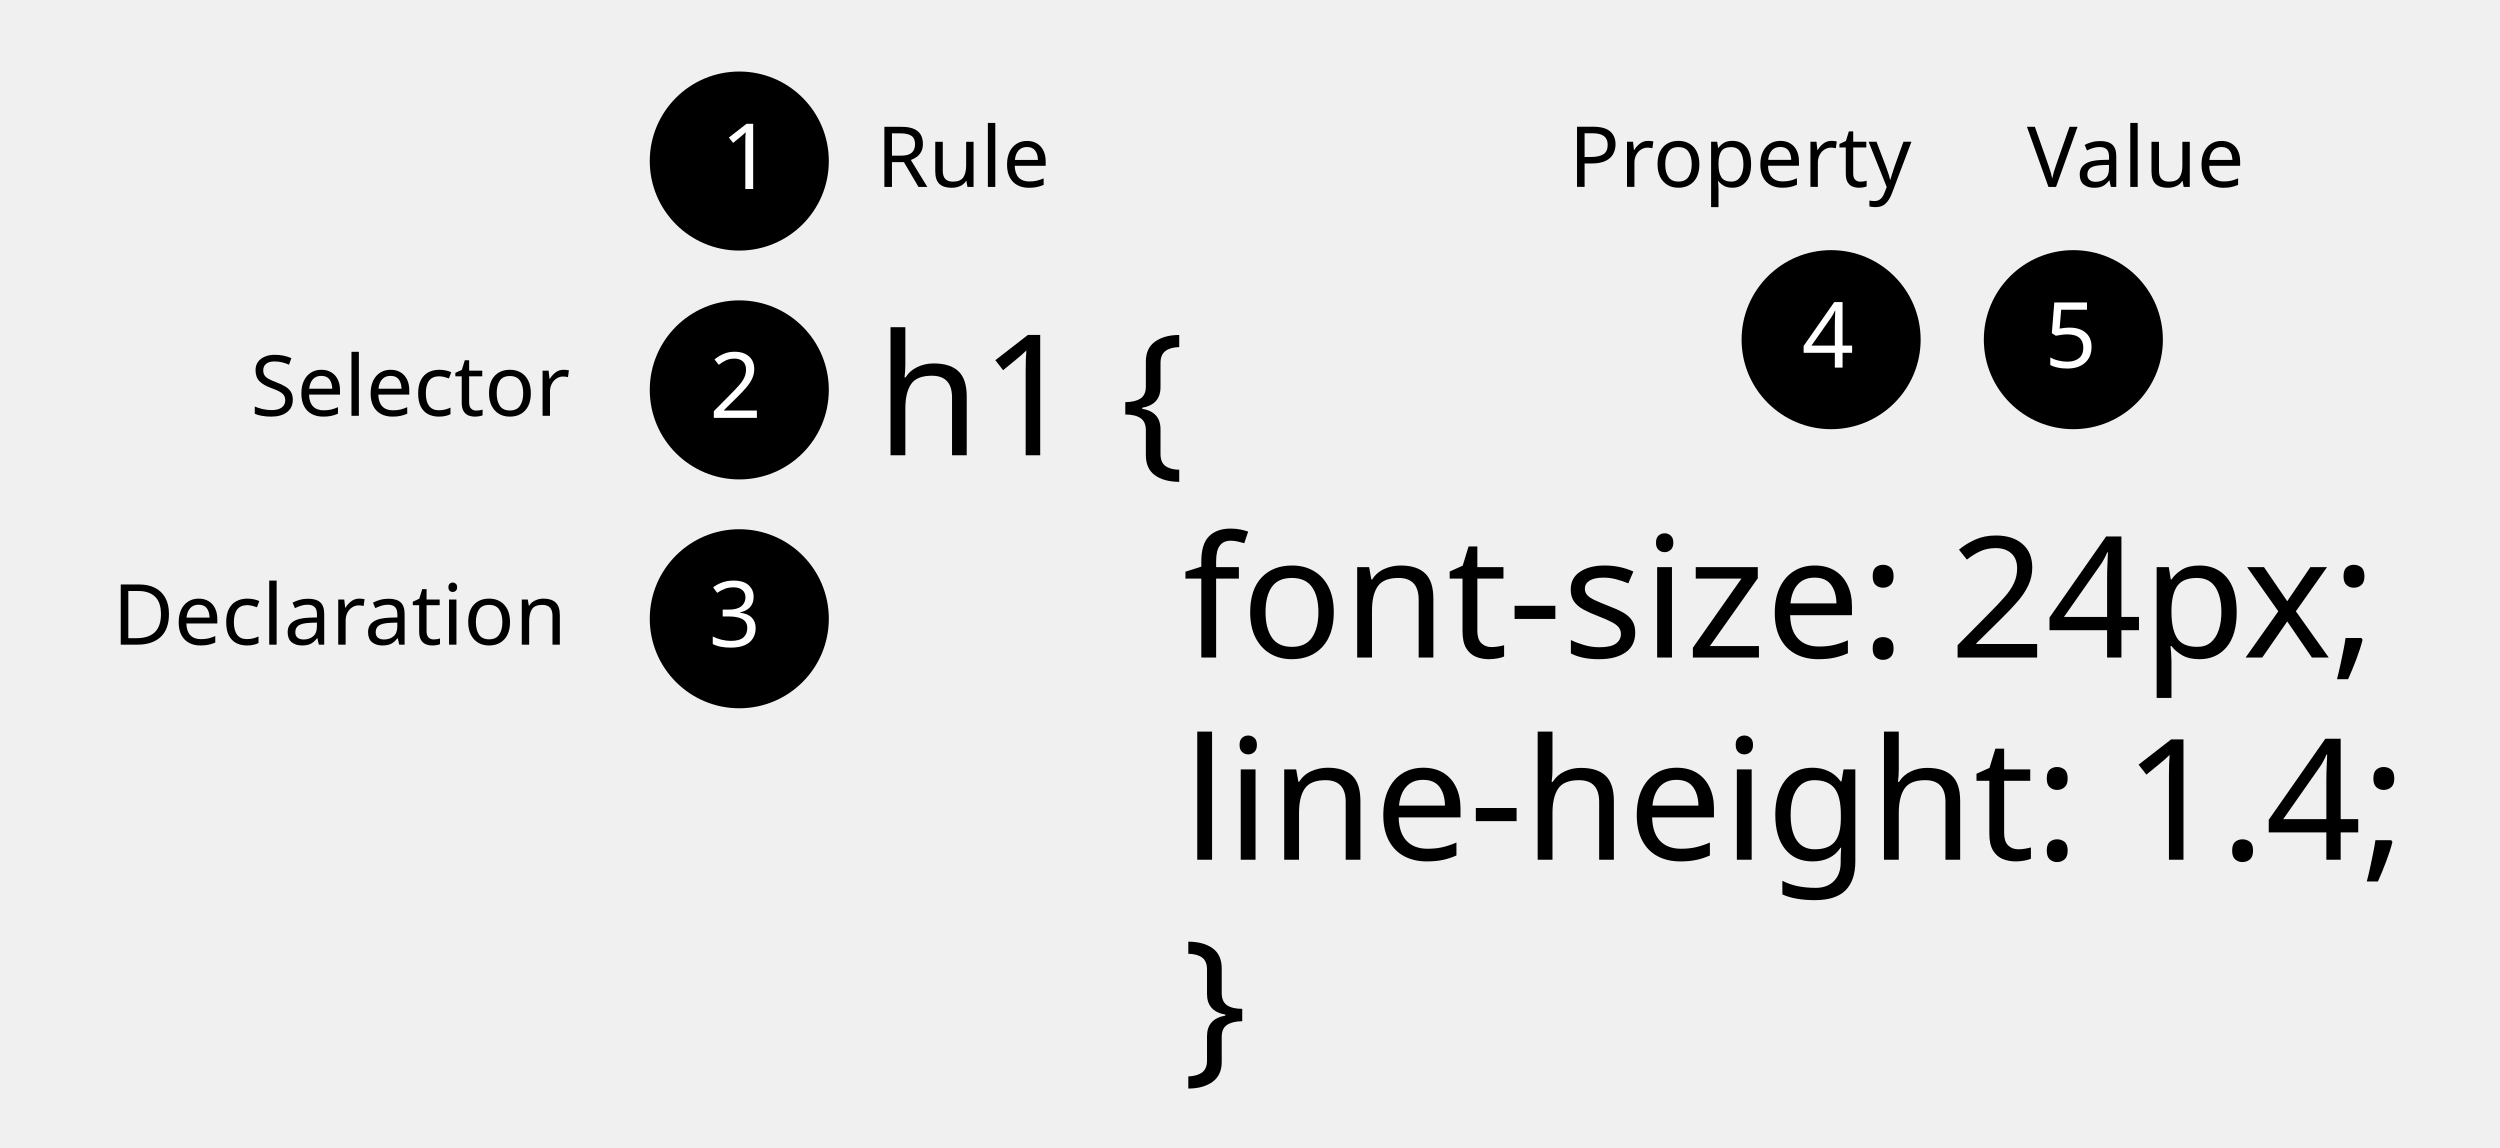
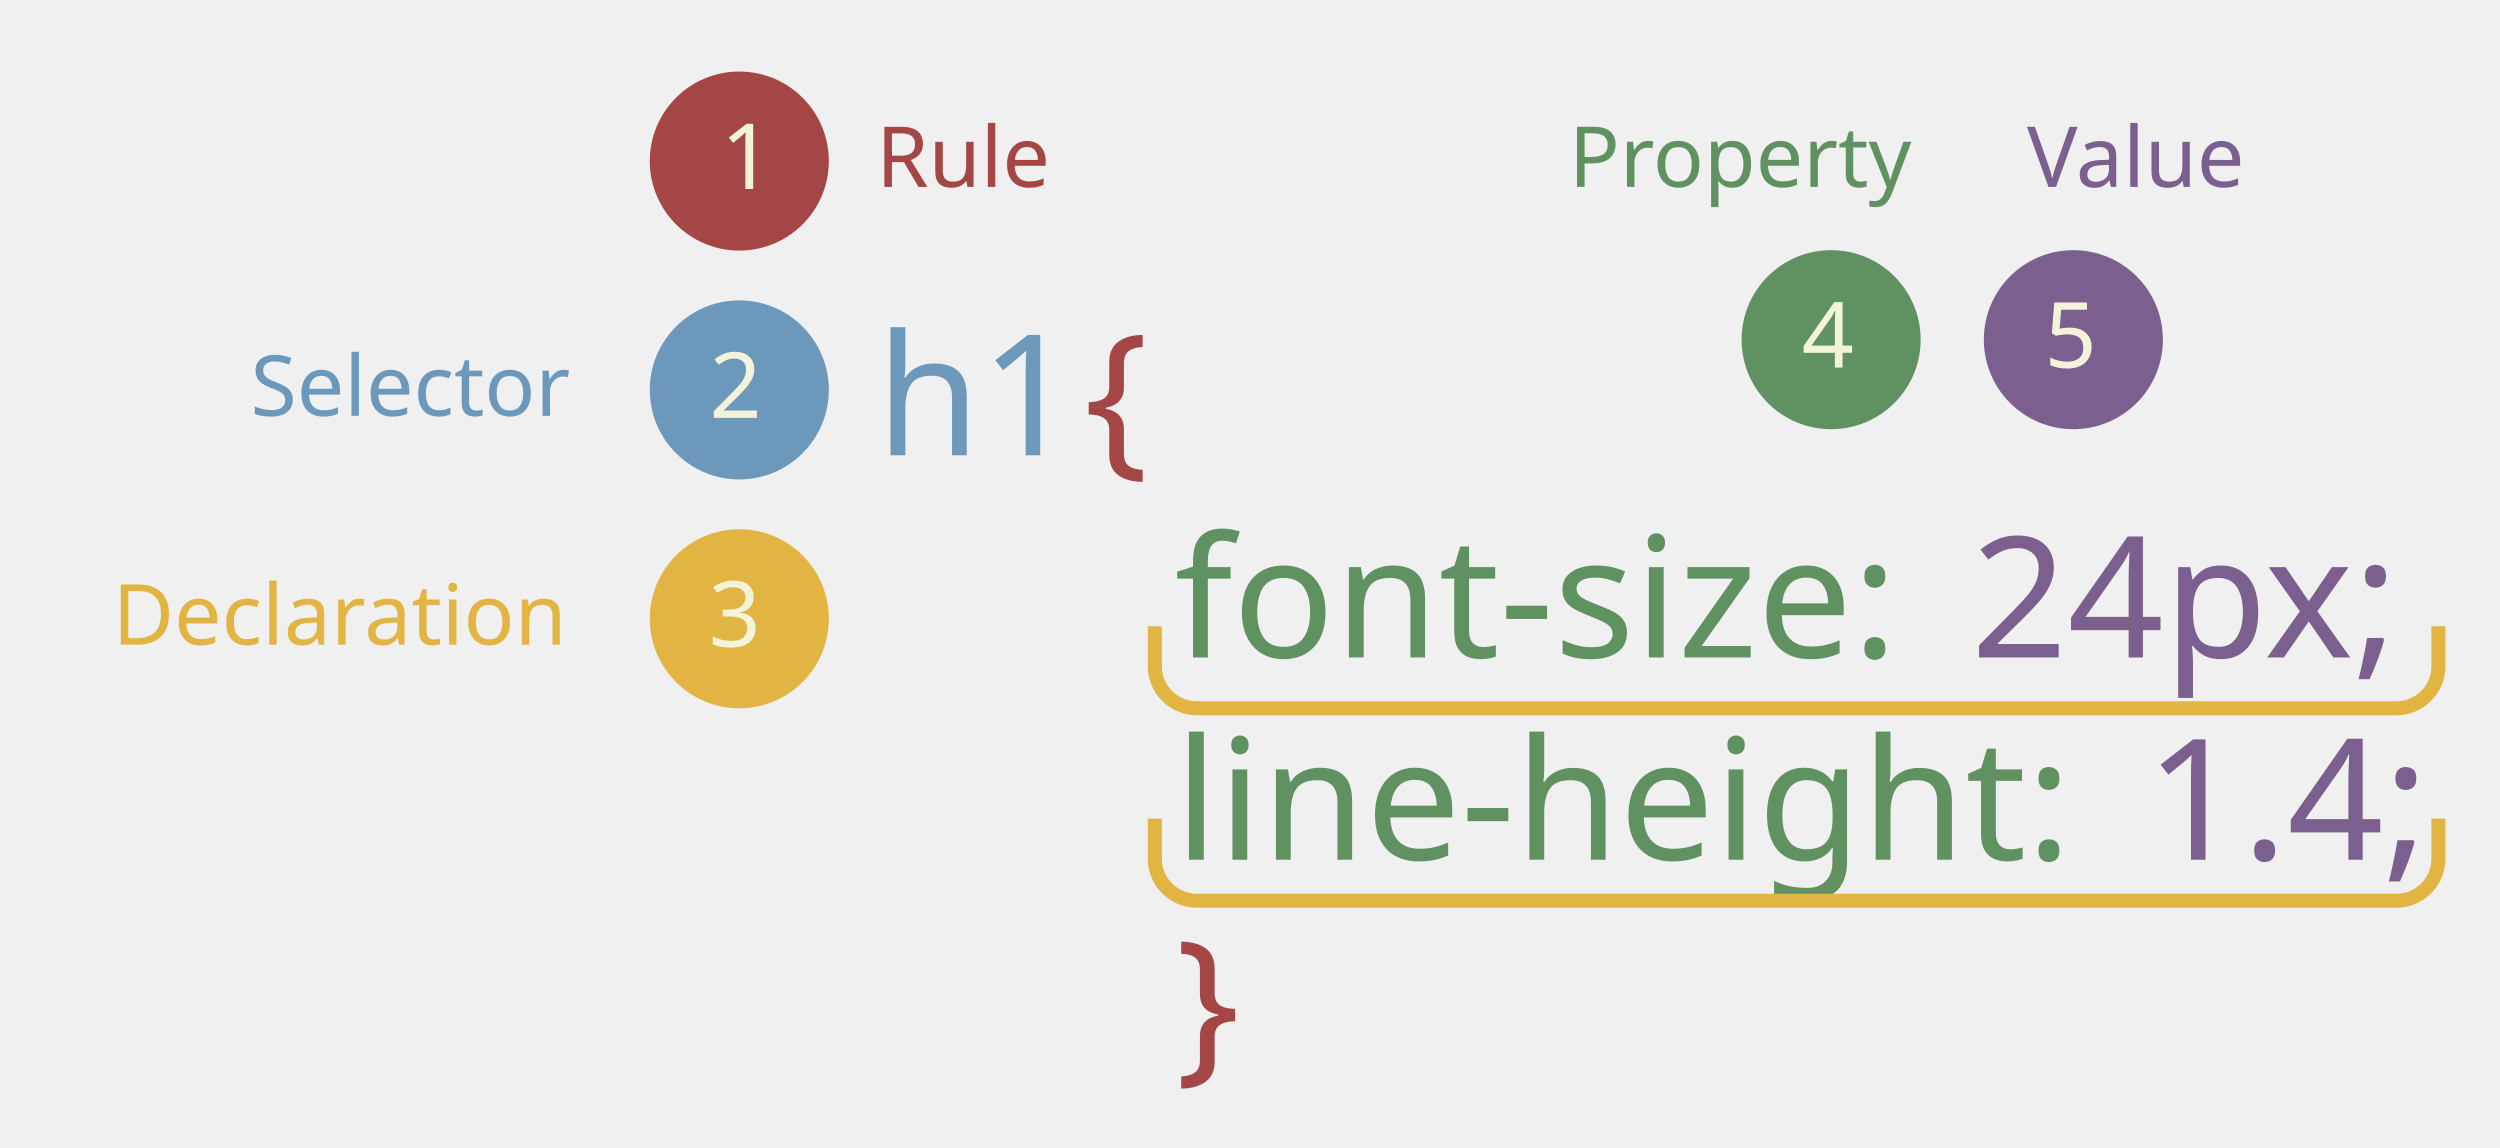
- <svg xmlns="http://www.w3.org/2000/svg" version="1.0" id="Layer_1" x="0px" y="0px" width="712.074px" height="326.984px" viewBox="0 0 712.074 326.984" enable-background="new 0 0 712.074 326.984" xml:space="preserve">
+ <svg xmlns="http://www.w3.org/2000/svg" version="1.1" id="Layer_1" x="0px" y="0px" width="712.074px" height="326.984px" viewBox="0 0 712.074 326.984" enable-background="new 0 0 712.074 326.984" xml:space="preserve">
  <g>
-     <rect x="249.571" y="96.746" fill="none" width="543.97" height="279.608" />
-     <text transform="matrix(1 0 0 1 249.5713 129.6738)">
-       <tspan x="0" y="0" font-family="'Karla-Bold'" font-size="48">h1 {</tspan>
-       <tspan x="0" y="57.6" font-family="'Karla-Bold'" font-size="48">       font-size: 24px;</tspan>
-       <tspan x="0" y="115.2" font-family="'Karla-Bold'" font-size="48">       line-height: 1.4;</tspan>
-       <tspan x="0" y="172.799" font-family="'Karla-Bold'" font-size="48">       }</tspan>
+     <rect x="249.571" y="105.07" fill="none" width="543.97" height="279.607" />
+     <text transform="matrix(1 0 0 1 249.5713 129.6738)" enable-background="new    ">
+       <tspan x="0" y="0" fill="#6C98BB" font-family="'Karla-Bold'" font-size="48">h1</tspan>
+       <tspan x="47.039" y="0" font-family="'Karla-Bold'" font-size="48"> </tspan>
+       <tspan x="59.183" y="0" fill="#A54646" font-family="'Karla-Bold'" font-size="48">{</tspan>
    </text>
-     <rect x="249.571" y="36.786" fill="none" width="158.706" height="31.668" />
-     <text transform="matrix(1 0 0 1 249.5713 53.25)" font-family="'Karla-Bold'" font-size="24">Rule</text>
+     <text transform="matrix(1 0 0 1 249.5713 187.2734)" enable-background="new    ">
+       <tspan x="0" y="0" font-family="'Karla-Bold'" font-size="48">       </tspan>
+       <tspan x="85.005" y="0" fill="#609160" font-family="'Karla-Bold'" font-size="48">font-size:</tspan>
+       <tspan x="299.705" y="0" font-family="'Karla-Bold'" font-size="48"> </tspan>
+       <tspan x="311.849" y="0" fill="#7B5F8E" font-family="'Karla-Bold'" font-size="48">24px;</tspan>
+     </text>
+     <text transform="matrix(1 0 0 1 249.5713 244.874)" enable-background="new    ">
+       <tspan x="0" y="0" font-family="'Karla-Bold'" font-size="48">       </tspan>
+       <tspan x="85.005" y="0" fill="#609160" font-family="'Karla-Bold'" font-size="48">line-height:</tspan>
+       <tspan x="349.431" y="0" font-family="'Karla-Bold'" font-size="48"> </tspan>
+       <tspan x="361.574" y="0" fill="#7B5F8E" font-family="'Karla-Bold'" font-size="48">1.4;</tspan>
+     </text>
+     <text transform="matrix(1 0 0 1 249.5713 302.4727)" enable-background="new    ">
+       <tspan x="0" y="0" font-family="'Karla-Bold'" font-size="48">      </tspan>
+       <tspan x="72.861" y="0" fill="#A54646" font-family="'Karla-Bold'" font-size="48"> }</tspan>
+     </text>
+     <rect x="249.571" y="36.786" fill="none" width="158.707" height="31.668" />
+     <text transform="matrix(1 0 0 1 249.5713 53.25)" fill="#A54646" font-family="'Karla-Bold'" font-size="24">Rule</text>
    <rect x="6.458" y="101.968" fill="none" width="158.707" height="31.668" />
-     <text transform="matrix(1 0 0 1 71.3506 118.4326)" font-family="'Karla-Bold'" font-size="24">Selector</text>
-     <rect x="6.458" y="167.151" fill="none" width="158.707" height="31.668" />
-     <text transform="matrix(1 0 0 1 32.063 183.6152)" font-family="'Karla-Bold'" font-size="24">Declaration</text>
+     <text transform="matrix(1 0 0 1 71.3506 118.4326)" fill="#6C98BB" font-family="'Karla-Bold'" font-size="24">Selector</text>
+     <rect x="6.458" y="167.15" fill="none" width="158.707" height="31.668" />
+     <text transform="matrix(1 0 0 1 32.063 183.6152)" fill="#E2B542" font-family="'Karla-Bold'" font-size="24">Declaration</text>
    <rect x="384.578" y="36.769" fill="none" width="158.707" height="31.668" />
-     <text transform="matrix(1 0 0 1 446.8545 53.2334)" font-family="'Karla-Bold'" font-size="24">Property</text>
+     <text transform="matrix(1 0 0 1 446.8545 53.2334)" fill="#609160" font-family="'Karla-Bold'" font-size="24">Property</text>
    <rect x="577.338" y="36.786" fill="none" width="158.707" height="31.668" />
-     <text transform="matrix(1 0 0 1 577.3379 53.25)" font-family="'Karla-Bold'" font-size="24">Value</text>
+     <text transform="matrix(1 0 0 1 577.3379 53.25)" fill="#7B5F8E" font-family="'Karla-Bold'" font-size="24">Value</text>
    <g>
-       <circle cx="210.573" cy="45.873" r="25.499" />
+       <circle fill="#A54646" cx="210.573" cy="45.873" r="25.499" />
      <rect x="187.574" y="35.997" fill="none" width="44.712" height="33.245" />
-       <text transform="matrix(1 0 0 1 205.2891 53.833)" fill="#FFFFFF" font-family="'Karla-Bold'" font-size="26">1</text>
+       <text transform="matrix(1 0 0 1 205.2891 53.833)" fill="#F3F3DA" font-family="'Karla-Bold'" font-size="26">1</text>
    </g>
    <g>
-       <circle cx="210.573" cy="111.056" r="25.499" />
+       <circle fill="#6C98BB" cx="210.573" cy="111.056" r="25.499" />
      <rect x="187.574" y="101.18" fill="none" width="44.712" height="33.245" />
-       <text transform="matrix(1 0 0 1 202.0649 119.0156)" fill="#FFFFFF" font-family="'Karla-Bold'" font-size="26">2</text>
+       <text transform="matrix(1 0 0 1 202.0649 119.0156)" fill="#F3F3DA" font-family="'Karla-Bold'" font-size="26">2</text>
    </g>
    <g>
-       <circle cx="210.573" cy="176.238" r="25.499" />
-       <rect x="187.574" y="166.362" fill="none" width="44.712" height="33.246" />
-       <text transform="matrix(1 0 0 1 201.8442 184.1982)" fill="#FFFFFF" font-family="'Karla-Bold'" font-size="26">3</text>
+       <circle fill="#E2B542" cx="210.573" cy="176.238" r="25.499" />
+       <rect x="187.574" y="166.361" fill="none" width="44.712" height="33.246" />
+       <text transform="matrix(1 0 0 1 201.8442 184.1982)" fill="#F3F3DA" font-family="'Karla-Bold'" font-size="26">3</text>
    </g>
    <g>
-       <circle cx="521.556" cy="96.746" r="25.499" />
+       <circle fill="#609160" cx="521.556" cy="96.746" r="25.499" />
      <rect x="498.557" y="86.87" fill="none" width="44.712" height="33.246" />
-       <text transform="matrix(1 0 0 1 513.1777 104.7061)" fill="#FFFFFF" font-family="'Karla-Bold'" font-size="26">4</text>
+       <text transform="matrix(1 0 0 1 513.1777 104.7061)" fill="#F3F3DA" font-family="'Karla-Bold'" font-size="26">4</text>
    </g>
    <g>
-       <circle cx="590.553" cy="96.746" r="25.499" />
+       <circle fill="#7B5F8E" cx="590.553" cy="96.746" r="25.499" />
      <rect x="567.554" y="86.87" fill="none" width="44.712" height="33.246" />
-       <text transform="matrix(1 0 0 1 582.3438 104.7061)" fill="#FFFFFF" font-family="'Karla-Bold'" font-size="26">5</text>
+       <text transform="matrix(1 0 0 1 582.3438 104.7061)" fill="#F3F3DA" font-family="'Karla-Bold'" font-size="26">5</text>
    </g>
+     <path fill="none" stroke="#E2B542" stroke-width="4" stroke-miterlimit="10" d="M694.537,178.361v11.375c0,6.627-5.373,12-12,12   H340.924c-6.627,0-12-5.373-12-12v-11.375" />
+     <path fill="none" stroke="#E2B542" stroke-width="4" stroke-miterlimit="10" d="M694.537,233.187v11.375c0,6.627-5.373,12-12,12   H340.924c-6.627,0-12-5.373-12-12v-11.375" />
  </g>
</svg>
